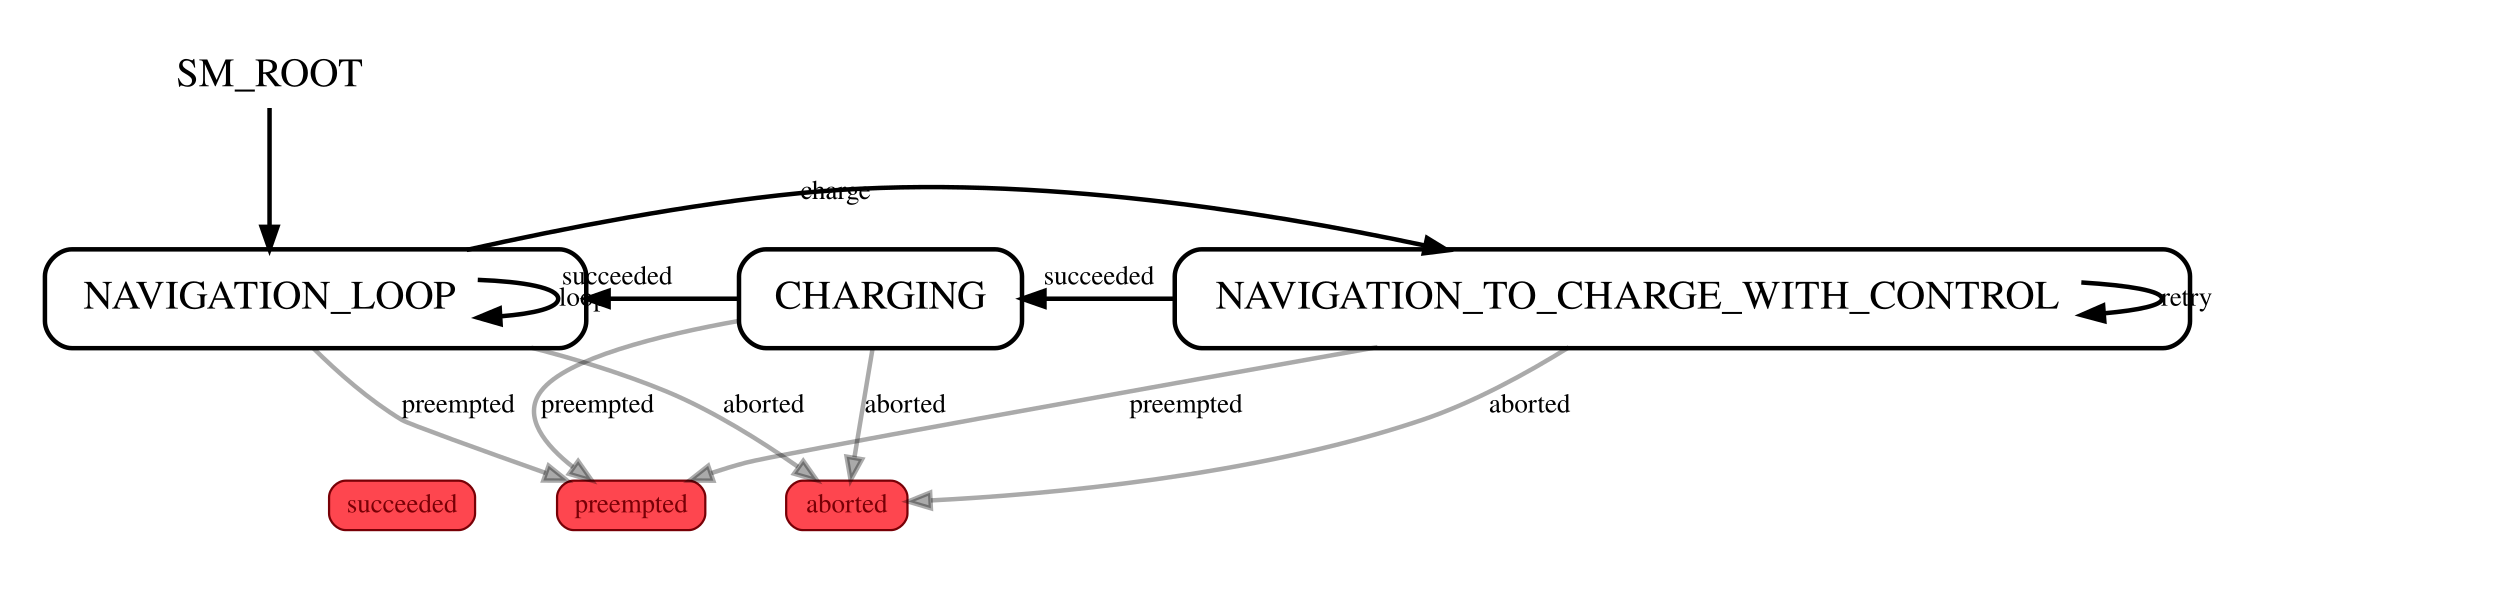
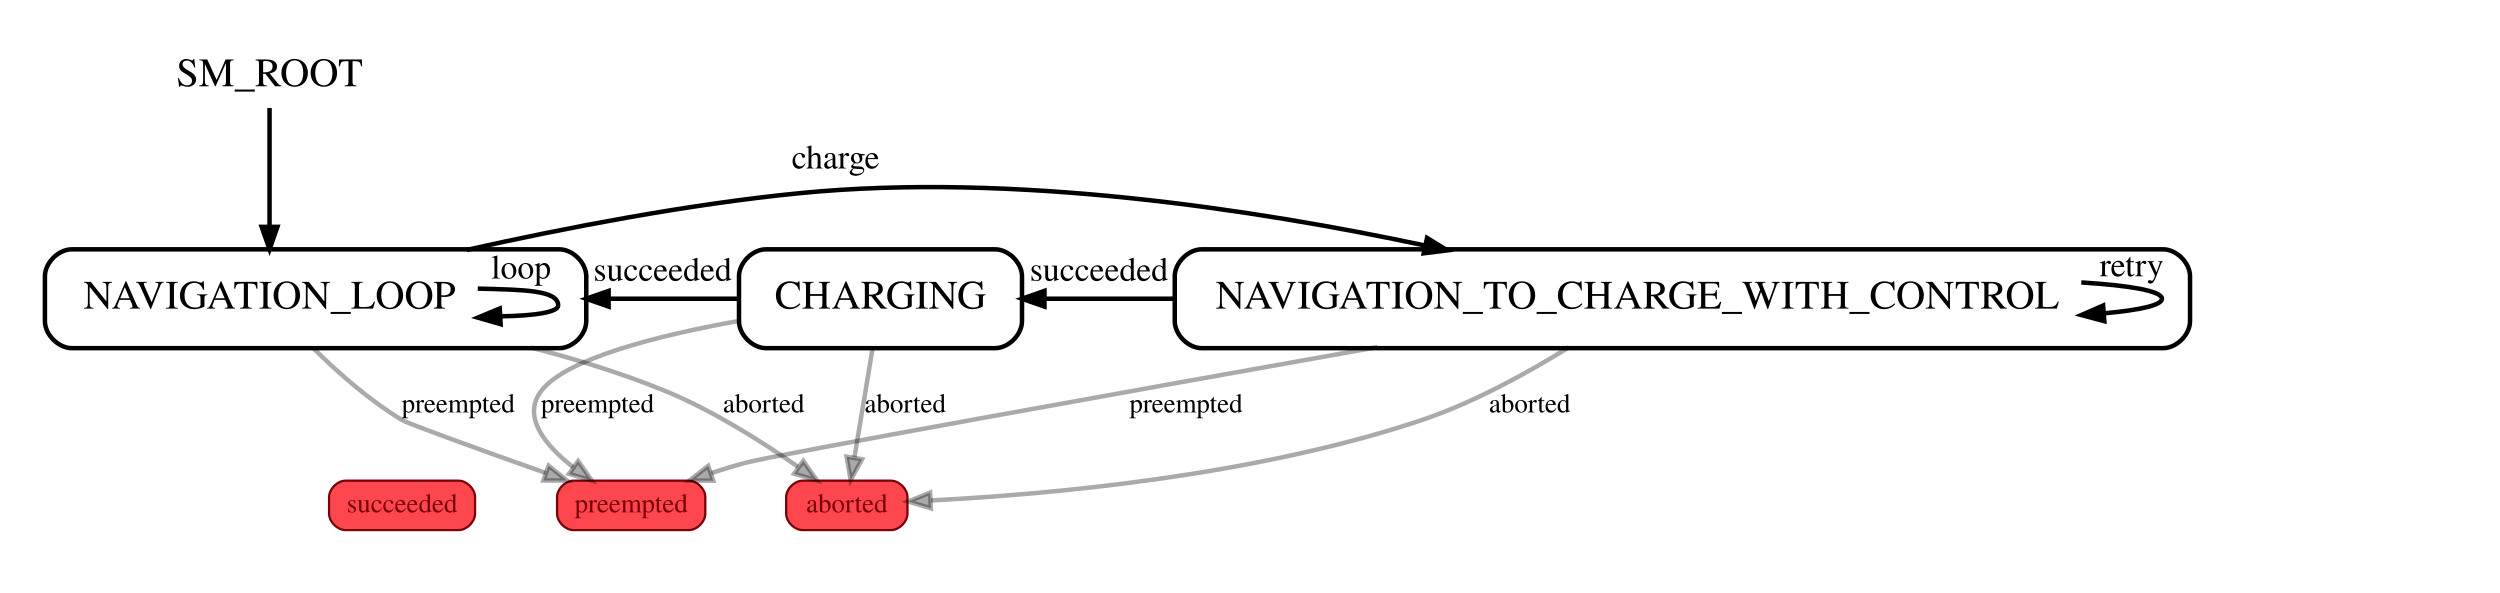
<svg xmlns="http://www.w3.org/2000/svg" xmlns:xlink="http://www.w3.org/1999/xlink" width="1113pt" height="264pt" viewBox="0.00 0.00 1113.00 264.00">
  <g id="graph0" class="graph" transform="scale(1 1) rotate(0) translate(4 260)">
    <polygon fill="white" stroke="none" points="-4,4 -4,-260 1109,-260 1109,4 -4,4" />
    <g id="clust1" class="cluster">
      <polygon fill="none" stroke="none" points="8,-8 8,-248 979,-248 979,-8 8,-8" />
    </g>
    <g id="clust2" class="cluster">
      <path fill="none" stroke="#ffffff" d="M146,-16C146,-16 396,-16 396,-16 402,-16 408,-22 408,-28 408,-28 408,-42 408,-42 408,-48 402,-54 396,-54 396,-54 146,-54 146,-54 140,-54 134,-48 134,-42 134,-42 134,-28 134,-28 134,-22 140,-16 146,-16" />
    </g>
    <g id="clust3" class="cluster">
      <path fill="none" stroke="#000000" stroke-width="2" d="M28,-105C28,-105 245,-105 245,-105 251,-105 257,-111 257,-117 257,-117 257,-137 257,-137 257,-143 251,-149 245,-149 245,-149 28,-149 28,-149 22,-149 16,-143 16,-137 16,-137 16,-117 16,-117 16,-111 22,-105 28,-105" />
    </g>
    <g id="clust4" class="cluster">
      <path fill="none" stroke="#000000" stroke-width="2" d="M531,-105C531,-105 959,-105 959,-105 965,-105 971,-111 971,-117 971,-117 971,-137 971,-137 971,-143 965,-149 959,-149 959,-149 531,-149 531,-149 525,-149 519,-143 519,-137 519,-137 519,-117 519,-117 519,-111 525,-105 531,-105" />
    </g>
    <g id="clust5" class="cluster">
      <path fill="none" stroke="#000000" stroke-width="2" d="M337,-105C337,-105 439,-105 439,-105 445,-105 451,-111 451,-117 451,-117 451,-137 451,-137 451,-143 445,-149 439,-149 439,-149 337,-149 337,-149 331,-149 325,-143 325,-137 325,-137 325,-117 325,-117 325,-111 331,-105 337,-105" />
    </g>
    <g id="node1" class="node">
      <g id="a_node1">
        <a xlink:href="/SM_ROOT" xlink:title="SM_ROOT">
          <text text-anchor="middle" x="116" y="-221.6" font-family="Times,serif" font-size="18.00">SM_ROOT</text>
        </a>
      </g>
    </g>
    <g id="node5" class="node">
      <g id="a_node5">
        <a xlink:href="/SM_ROOT/NAVIGATION_LOOP" xlink:title="NAVIGATION_LOOP">
          <text text-anchor="middle" x="116" y="-122.6" font-family="Times,serif" font-size="18.00">NAVIGATION_LOOP</text>
        </a>
      </g>
    </g>
    <g id="edge12" class="edge">
      <g id="a_edge12">
        <a xlink:href="/SM_ROOT/__proxy__::/SM_ROOT/NAVIGATION_LOOP">
          <path fill="none" stroke="black" stroke-width="2" d="M116,-211.918C116,-196.442 116,-170.388 116,-151.408" />
          <polygon fill="black" stroke="black" stroke-width="2" points="119.5,-159 116,-149 112.5,-159 119.5,-159" />
        </a>
      </g>
    </g>
    <g id="node2" class="node">
      <g id="a_node2">
        <a xlink:href="/SM_ROOT:preempted" xlink:title="preempted">
          <path fill="#fe464f" stroke="#780006" d="M302.667,-46C302.667,-46 251.333,-46 251.333,-46 247.667,-46 244,-42.333 244,-38.667 244,-38.667 244,-31.333 244,-31.333 244,-27.667 247.667,-24 251.333,-24 251.333,-24 302.667,-24 302.667,-24 306.333,-24 310,-27.667 310,-31.333 310,-31.333 310,-38.667 310,-38.667 310,-42.333 306.333,-46 302.667,-46" />
          <text text-anchor="middle" x="277" y="-31.9" font-family="Times,serif" font-size="12.00" fill="#780006">preempted</text>
        </a>
      </g>
    </g>
    <g id="node3" class="node">
      <g id="a_node3">
        <a xlink:href="/SM_ROOT:aborted" xlink:title="aborted">
          <path fill="#fe464f" stroke="#780006" d="M392.667,-46C392.667,-46 353.333,-46 353.333,-46 349.667,-46 346,-42.333 346,-38.667 346,-38.667 346,-31.333 346,-31.333 346,-27.667 349.667,-24 353.333,-24 353.333,-24 392.667,-24 392.667,-24 396.333,-24 400,-27.667 400,-31.333 400,-31.333 400,-38.667 400,-38.667 400,-42.333 396.333,-46 392.667,-46" />
          <text text-anchor="middle" x="373" y="-31.9" font-family="Times,serif" font-size="12.00" fill="#780006">aborted</text>
        </a>
      </g>
    </g>
    <g id="node4" class="node">
      <g id="a_node4">
        <a xlink:href="/SM_ROOT:succeeded" xlink:title="succeeded">
          <path fill="#fe464f" stroke="#780006" d="M200.167,-46C200.167,-46 149.833,-46 149.833,-46 146.167,-46 142.5,-42.333 142.5,-38.667 142.5,-38.667 142.5,-31.333 142.5,-31.333 142.5,-27.667 146.167,-24 149.833,-24 149.833,-24 200.167,-24 200.167,-24 203.833,-24 207.5,-27.667 207.5,-31.333 207.5,-31.333 207.5,-38.667 207.5,-38.667 207.5,-42.333 203.833,-46 200.167,-46" />
          <text text-anchor="middle" x="175" y="-31.9" font-family="Times,serif" font-size="12.00" fill="#780006">succeeded</text>
        </a>
      </g>
    </g>
    <g id="edge2" class="edge">
      <g id="a_edge2">
        <a xlink:href="/SM_ROOT/NAVIGATION_LOOP:preempted:/SM_ROOT/preempted" xlink:title="preempted">
          <path fill="none" stroke="#000000" stroke-width="2" stroke-opacity="0.333" d="M135.222,-105.239C146.073,-94.47 160.364,-81.772 175,-73 177.972,-71.219 211.228,-59.26 238.972,-49.413" />
          <polygon fill="#000000" fill-opacity="0.333" stroke="#000000" stroke-width="2" stroke-opacity="0.333" points="240.24,-52.677 248.497,-46.038 237.902,-46.079 240.24,-52.677" />
        </a>
      </g>
      <g id="a_edge2-label">
        <a xlink:href="/SM_ROOT/NAVIGATION_LOOP:preempted:/SM_ROOT/preempted" xlink:title="preempted">
          <text text-anchor="middle" x="200" y="-76.4" font-family="Times,serif" font-size="12.00">preempted</text>
        </a>
      </g>
    </g>
    <g id="edge3" class="edge">
      <g id="a_edge3">
        <a xlink:href="/SM_ROOT/NAVIGATION_LOOP:aborted:/SM_ROOT/aborted" xlink:title="aborted">
          <path fill="none" stroke="#000000" stroke-width="2" stroke-opacity="0.333" d="M232.519,-105.232C252.712,-100.026 273.234,-93.675 292,-86 313.353,-77.266 335.505,-63.189 351.235,-52.194" />
          <polygon fill="#000000" fill-opacity="0.333" stroke="#000000" stroke-width="2" stroke-opacity="0.333" points="353.602,-54.804 359.699,-46.139 349.529,-49.11 353.602,-54.804" />
        </a>
      </g>
      <g id="a_edge3-label">
        <a xlink:href="/SM_ROOT/NAVIGATION_LOOP:aborted:/SM_ROOT/aborted" xlink:title="aborted">
          <text text-anchor="middle" x="336" y="-76.4" font-family="Times,serif" font-size="12.00">aborted</text>
        </a>
      </g>
    </g>
    <g id="edge4" class="edge">
      <g id="a_edge4">
        <a xlink:href="/SM_ROOT/NAVIGATION_LOOP:loop:/SM_ROOT/NAVIGATION_LOOP" xlink:title="loop">
-           <path fill="none" stroke="black" stroke-width="2" d="M208.697,-135.404C229.394,-134.63 244.5,-131.829 244.5,-127 244.5,-123.001 234.14,-120.392 218.825,-119.175" />
+           <path fill="none" stroke="black" stroke-width="2" d="M208.697,-131.504C229.394,-131.0 244.5,-130.829 244.5,-124 244.5,-121.001 234.14,-119.392 218.825,-119.175" />
          <polygon fill="black" stroke="black" stroke-width="2" points="218.88,-115.672 208.697,-118.596 218.481,-122.661 218.88,-115.672" />
        </a>
      </g>
      <g id="a_edge4-label">
        <a xlink:href="/SM_ROOT/NAVIGATION_LOOP:loop:/SM_ROOT/NAVIGATION_LOOP" xlink:title="loop">
-           <text text-anchor="middle" x="255.5" y="-123.9" font-family="Times,serif" font-size="12.00">loop</text>
+           <text text-anchor="middle" x="228.0" y="-136.0" font-family="Times,serif" font-size="15.00">loop</text>
        </a>
      </g>
    </g>
    <g id="node6" class="node">
      <g id="a_node6">
        <a xlink:href="/SM_ROOT/NAVIGATION_TO_CHARGE_WITH_CONTROL" xlink:title="NAVIGATION_TO_CHARGE_WITH_CONTROL">
          <text text-anchor="middle" x="725" y="-122.6" font-family="Times,serif" font-size="18.00">NAVIGATION_TO_CHARGE_WITH_CONTROL</text>
        </a>
      </g>
    </g>
    <g id="edge1" class="edge">
      <g id="a_edge1">
        <a xlink:href="/SM_ROOT/NAVIGATION_LOOP:charge:/SM_ROOT/NAVIGATION_TO_CHARGE_WITH_CONTROL" xlink:title="charge">
          <path fill="none" stroke="black" stroke-width="2" d="M203.752,-148.746C247.916,-158.596 302.464,-169.115 352,-174 446.965,-183.364 555.119,-166.703 630.422,-150.688" />
          <polygon fill="black" stroke="black" stroke-width="2" points="631.329,-154.073 640.363,-148.538 629.849,-147.232 631.329,-154.073" />
        </a>
      </g>
      <g id="a_edge1-label">
        <a xlink:href="/SM_ROOT/NAVIGATION_LOOP:charge:/SM_ROOT/NAVIGATION_TO_CHARGE_WITH_CONTROL" xlink:title="charge">
-           <text text-anchor="middle" x="368" y="-171.4" font-family="Times,serif" font-size="12.00">charge</text>
+           <text text-anchor="middle" x="368" y="-185.0" font-family="Times,serif" font-size="15.00">charge</text>
        </a>
      </g>
    </g>
    <g id="edge7" class="edge">
      <g id="a_edge7">
        <a xlink:href="/SM_ROOT/NAVIGATION_TO_CHARGE_WITH_CONTROL:preempted:/SM_ROOT/preempted" xlink:title="preempted">
          <path fill="none" stroke="#000000" stroke-width="2" stroke-opacity="0.333" d="M609.267,-105.476C497.04,-85.503 341.71,-57.638 328,-54 322.967,-52.665 317.722,-51.063 312.592,-49.374" />
          <polygon fill="#000000" fill-opacity="0.333" stroke="#000000" stroke-width="2" stroke-opacity="0.333" points="313.551,-46.002 302.956,-46.063 311.276,-52.623 313.551,-46.002" />
        </a>
      </g>
      <g id="a_edge7-label">
        <a xlink:href="/SM_ROOT/NAVIGATION_TO_CHARGE_WITH_CONTROL:preempted:/SM_ROOT/preempted" xlink:title="preempted">
          <text text-anchor="middle" x="524" y="-76.4" font-family="Times,serif" font-size="12.00">preempted</text>
        </a>
      </g>
    </g>
    <g id="edge6" class="edge">
      <g id="a_edge6">
        <a xlink:href="/SM_ROOT/NAVIGATION_TO_CHARGE_WITH_CONTROL:aborted:/SM_ROOT/aborted" xlink:title="aborted">
          <path fill="none" stroke="#000000" stroke-width="2" stroke-opacity="0.333" d="M694.486,-105.418C676.241,-94.085 652.168,-80.781 629,-73 554.084,-47.842 461.192,-39.788 410.44,-37.211" />
          <polygon fill="#000000" fill-opacity="0.333" stroke="#000000" stroke-width="2" stroke-opacity="0.333" points="410.423,-33.706 400.272,-36.74 410.099,-40.699 410.423,-33.706" />
        </a>
      </g>
      <g id="a_edge6-label">
        <a xlink:href="/SM_ROOT/NAVIGATION_TO_CHARGE_WITH_CONTROL:aborted:/SM_ROOT/aborted" xlink:title="aborted">
          <text text-anchor="middle" x="677" y="-76.4" font-family="Times,serif" font-size="12.00">aborted</text>
        </a>
      </g>
    </g>
    <g id="edge5" class="edge">
      <g id="a_edge5">
        <a xlink:href="/SM_ROOT/NAVIGATION_TO_CHARGE_WITH_CONTROL:retry:/SM_ROOT/NAVIGATION_TO_CHARGE_WITH_CONTROL" xlink:title="retry">
          <path fill="none" stroke="black" stroke-width="2" d="M922.605,-134.256C944.417,-132.878 958.5,-130.459 958.5,-127 958.5,-124.109 948.659,-121.944 932.688,-120.507" />
          <polygon fill="black" stroke="black" stroke-width="2" points="932.84,-117.008 922.605,-119.744 932.312,-123.988 932.84,-117.008" />
        </a>
      </g>
      <g id="a_edge5-label">
        <a xlink:href="/SM_ROOT/NAVIGATION_TO_CHARGE_WITH_CONTROL:retry:/SM_ROOT/NAVIGATION_TO_CHARGE_WITH_CONTROL" xlink:title="retry">
-           <text text-anchor="middle" x="969.5" y="-123.9" font-family="Times,serif" font-size="12.00">retry</text>
+           <text text-anchor="middle" x="945.0" y="-137.0" font-family="Times,serif" font-size="15.00">retry</text>
        </a>
      </g>
    </g>
    <g id="node7" class="node">
      <g id="a_node7">
        <a xlink:href="/SM_ROOT/CHARGING" xlink:title="CHARGING">
          <text text-anchor="middle" x="388" y="-122.6" font-family="Times,serif" font-size="18.00">CHARGING</text>
        </a>
      </g>
    </g>
    <g id="edge8" class="edge">
      <g id="a_edge8">
        <a xlink:href="/SM_ROOT/NAVIGATION_TO_CHARGE_WITH_CONTROL:succeeded:/SM_ROOT/CHARGING" xlink:title="succeeded">
          <path fill="none" stroke="black" stroke-width="2" d="M519.206,-127C495.554,-127 472.934,-127 453.34,-127" />
          <polygon fill="black" stroke="black" stroke-width="2" points="461,-123.5 451,-127 461,-130.5 461,-123.5" />
        </a>
      </g>
      <g id="a_edge8-label">
        <a xlink:href="/SM_ROOT/NAVIGATION_TO_CHARGE_WITH_CONTROL:succeeded:/SM_ROOT/CHARGING" xlink:title="succeeded">
-           <text text-anchor="middle" x="485.25" y="-133.4" font-family="Times,serif" font-size="12.00">succeeded</text>
+           <text text-anchor="middle" x="485.25" y="-135.0" font-family="Times,serif" font-size="15.00">succeeded</text>
        </a>
      </g>
    </g>
    <g id="edge9" class="edge">
      <g id="a_edge9">
        <a xlink:href="/SM_ROOT/CHARGING:preempted:/SM_ROOT/preempted" xlink:title="preempted">
          <path fill="none" stroke="#000000" stroke-width="2" stroke-opacity="0.333" d="M325.406,-117.225C288.972,-110.694 248.087,-100.406 237,-86 228.157,-74.51 238.708,-61.749 251.187,-51.995" />
          <polygon fill="#000000" fill-opacity="0.333" stroke="#000000" stroke-width="2" stroke-opacity="0.333" points="253.383,-54.727 259.481,-46.062 249.311,-49.033 253.383,-54.727" />
        </a>
      </g>
      <g id="a_edge9-label">
        <a xlink:href="/SM_ROOT/CHARGING:preempted:/SM_ROOT/preempted" xlink:title="preempted">
          <text text-anchor="middle" x="262" y="-76.4" font-family="Times,serif" font-size="12.00">preempted</text>
        </a>
      </g>
    </g>
    <g id="edge10" class="edge">
      <g id="a_edge10">
        <a xlink:href="/SM_ROOT/CHARGING:aborted:/SM_ROOT/aborted" xlink:title="aborted">
          <path fill="none" stroke="#000000" stroke-width="2" stroke-opacity="0.333" d="M384.523,-105.14C382.081,-90.485 378.83,-70.978 376.403,-56.421" />
          <polygon fill="#000000" fill-opacity="0.333" stroke="#000000" stroke-width="2" stroke-opacity="0.333" points="379.806,-55.544 374.709,-46.256 372.901,-56.695 379.806,-55.544" />
        </a>
      </g>
      <g id="a_edge10-label">
        <a xlink:href="/SM_ROOT/CHARGING:aborted:/SM_ROOT/aborted" xlink:title="aborted">
          <text text-anchor="middle" x="399" y="-76.4" font-family="Times,serif" font-size="12.00">aborted</text>
        </a>
      </g>
    </g>
    <g id="edge11" class="edge">
      <g id="a_edge11">
        <a xlink:href="/SM_ROOT/CHARGING:succeeded:/SM_ROOT/NAVIGATION_LOOP" xlink:title="succeeded">
          <path fill="none" stroke="black" stroke-width="2" d="M325.379,-127C307.669,-127 287.589,-127 267.046,-127" />
          <polygon fill="black" stroke="black" stroke-width="2" points="266.955,-123.5 256.955,-127 266.955,-130.5 266.955,-123.5" />
        </a>
      </g>
      <g id="a_edge11-label">
        <a xlink:href="/SM_ROOT/CHARGING:succeeded:/SM_ROOT/NAVIGATION_LOOP" xlink:title="succeeded">
-           <text text-anchor="middle" x="270.75" y="-133.4" font-family="Times,serif" font-size="12.00">succeeded</text>
+           <text text-anchor="middle" x="291.0" y="-135.0" font-family="Times,serif" font-size="15.00">succeeded</text>
        </a>
      </g>
    </g>
  </g>
</svg>
